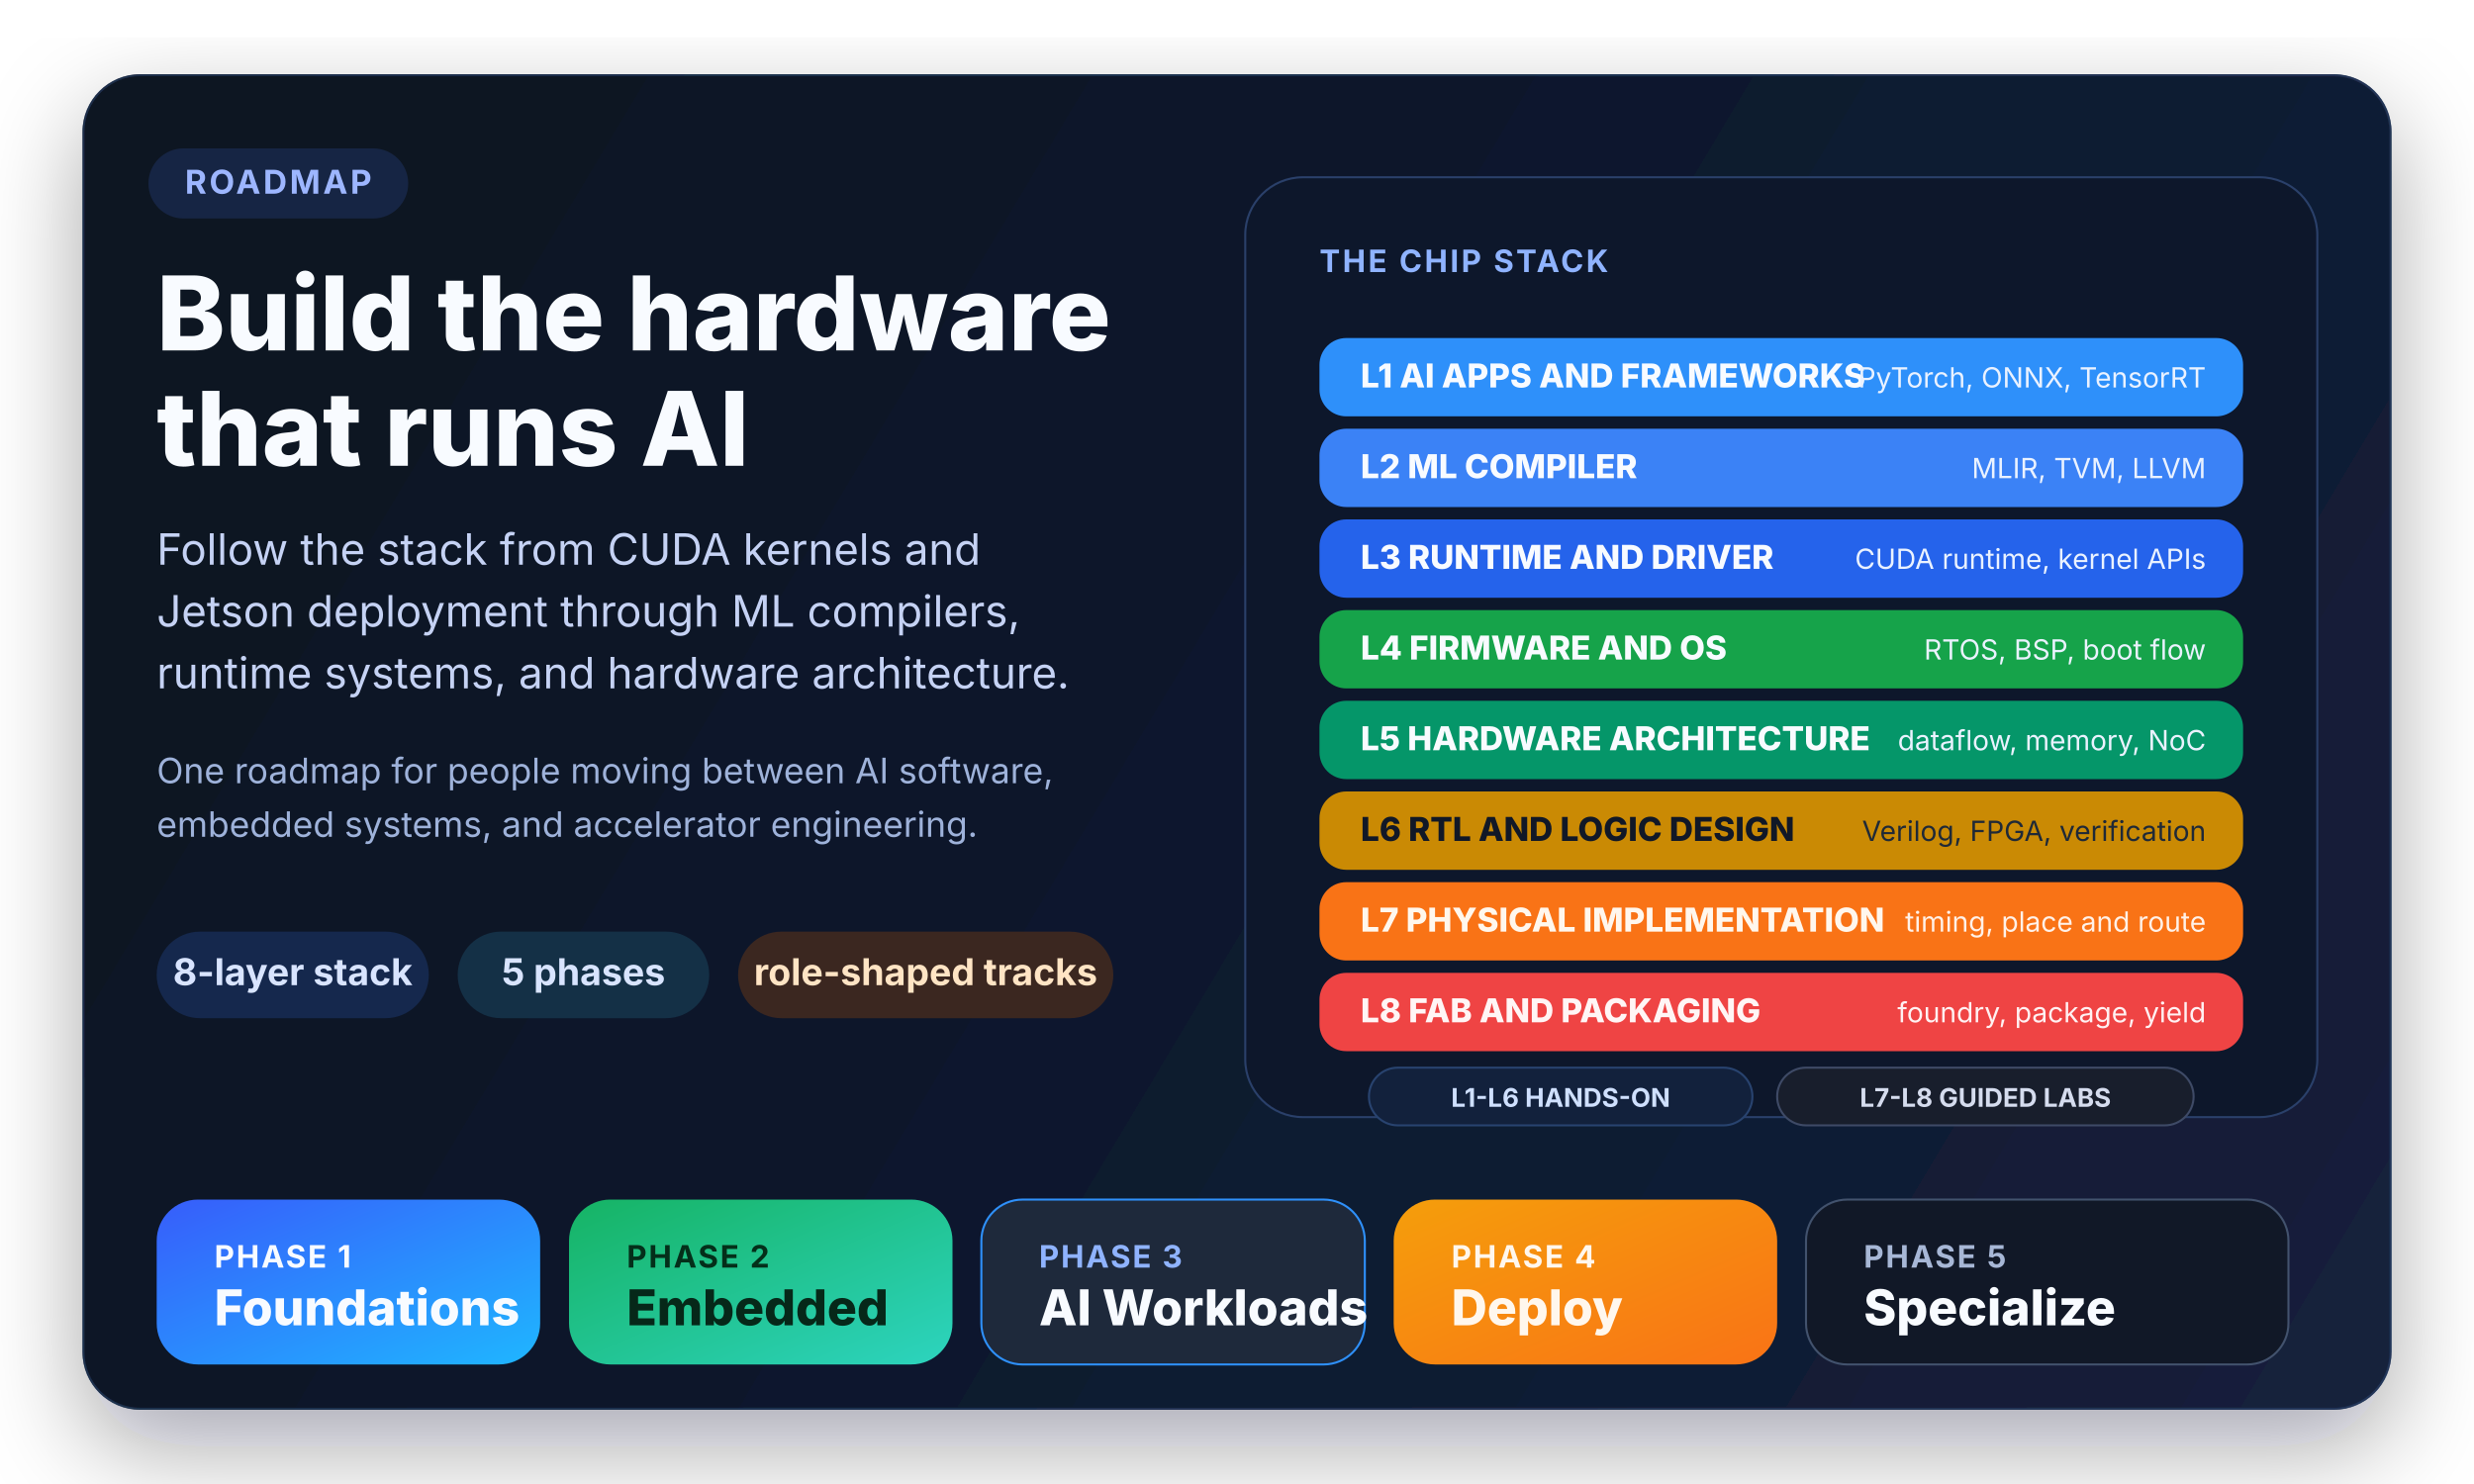
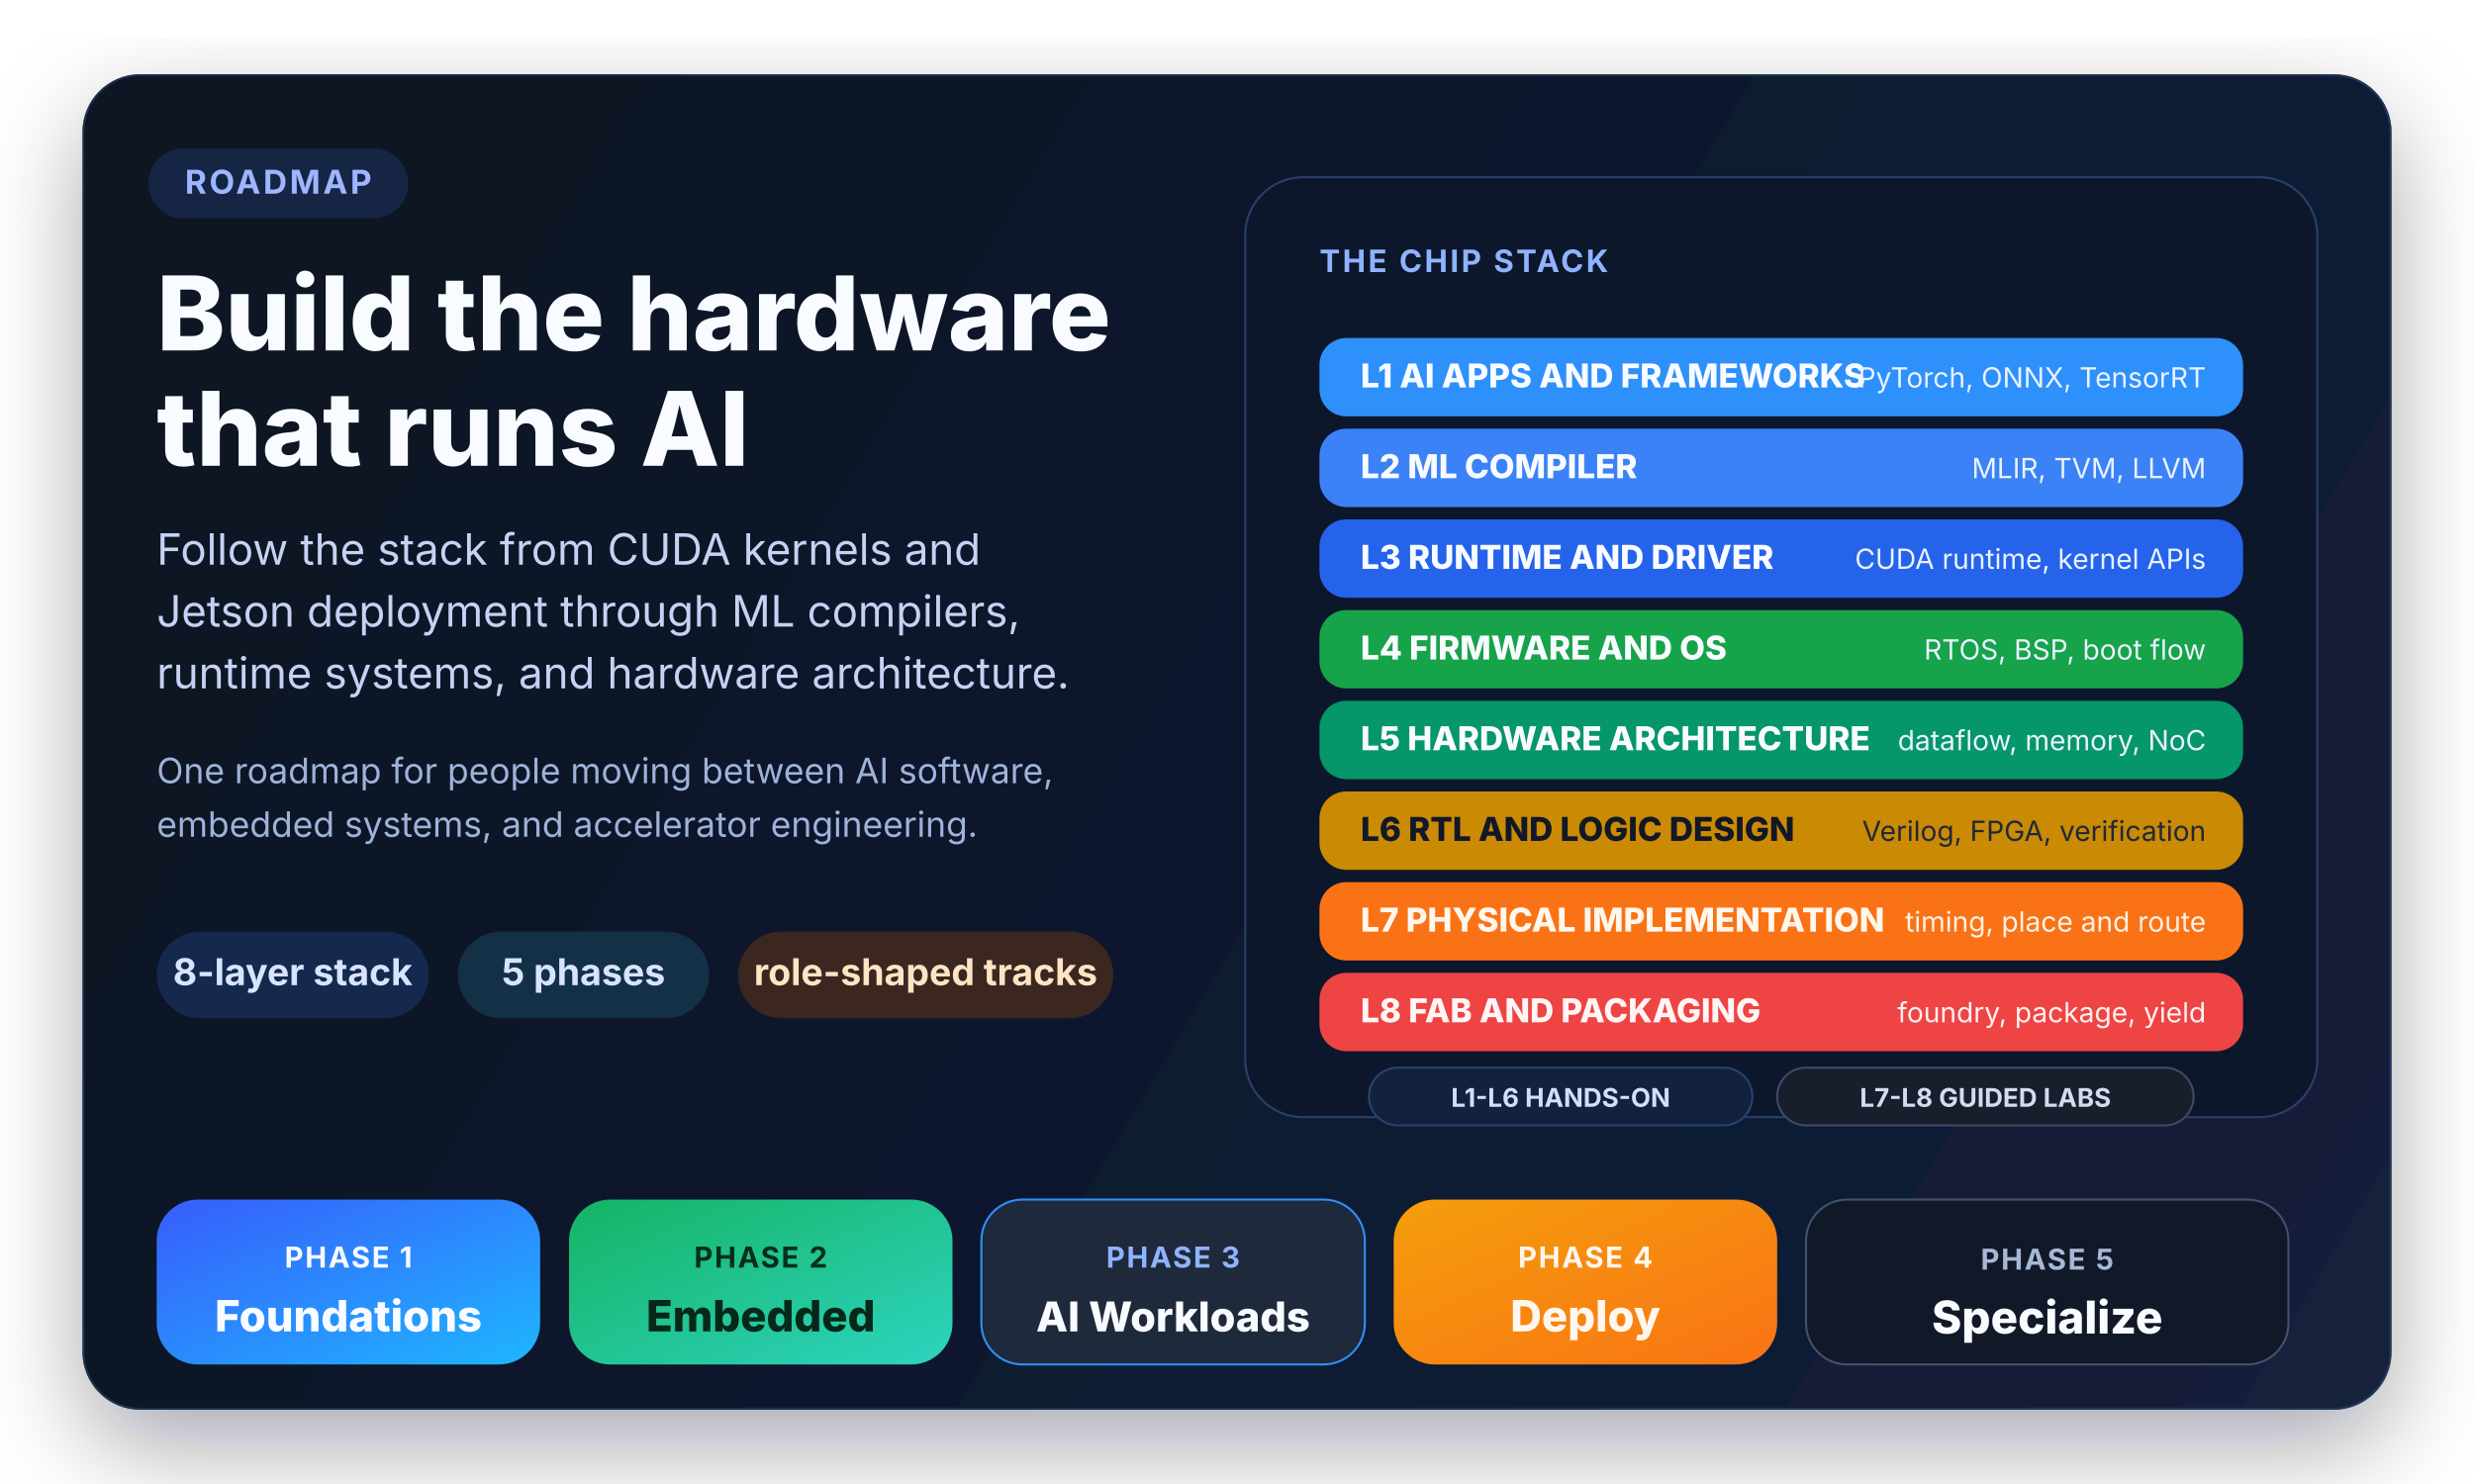
<svg xmlns="http://www.w3.org/2000/svg" width="1200" height="720" viewBox="0 0 1200 720" fill="none">
  <defs>
    <linearGradient id="bg" x1="68" y1="44" x2="1138" y2="684" gradientUnits="userSpaceOnUse">
      <stop stop-color="#0B1220" />
      <stop offset="1" stop-color="#13203B" />
    </linearGradient>
    <linearGradient id="phaseA" x1="0" y1="0" x2="1" y2="1">
      <stop stop-color="#375DFB" />
      <stop offset="1" stop-color="#1FB6FF" />
    </linearGradient>
    <linearGradient id="phaseB" x1="0" y1="0" x2="1" y2="1">
      <stop stop-color="#16B364" />
      <stop offset="1" stop-color="#2DD4BF" />
    </linearGradient>
    <linearGradient id="phaseC" x1="0" y1="0" x2="1" y2="1">
      <stop stop-color="#F59E0B" />
      <stop offset="1" stop-color="#F97316" />
    </linearGradient>
    <filter id="shadow" x="0" y="0" width="1200" height="720" filterUnits="userSpaceOnUse" color-interpolation-filters="sRGB">
      <feDropShadow dx="0" dy="18" stdDeviation="24" flood-color="#020817" flood-opacity="0.34" />
    </filter>
  </defs>
  <g filter="url(#shadow)">
    <rect x="40" y="36" width="1120" height="648" rx="28" fill="url(#bg)" />
    <rect x="40.5" y="36.5" width="1119" height="647" rx="27.5" stroke="#35507D" stroke-opacity="0.45" />
  </g>
  <rect x="72" y="72" width="126" height="34" rx="17" fill="#162544" />
  <text x="135" y="94" text-anchor="middle" fill="#9DB6FF" font-family="Inter, Arial, sans-serif" font-size="16" font-weight="700" letter-spacing="0.08em">ROADMAP</text>
  <text x="76" y="170" fill="#F8FBFF" font-family="Inter, Arial, sans-serif" font-size="50" font-weight="800">Build the hardware</text>
  <text x="76" y="226" fill="#F8FBFF" font-family="Inter, Arial, sans-serif" font-size="50" font-weight="800">that runs AI</text>
  <text x="76" y="274" fill="#C5D2F4" font-family="Inter, Arial, sans-serif" font-size="21">Follow the stack from CUDA kernels and</text>
  <text x="76" y="304" fill="#C5D2F4" font-family="Inter, Arial, sans-serif" font-size="21">Jetson deployment through ML compilers,</text>
  <text x="76" y="334" fill="#C5D2F4" font-family="Inter, Arial, sans-serif" font-size="21">runtime systems, and hardware architecture.</text>
  <text x="76" y="380" fill="#9EB2DA" font-family="Inter, Arial, sans-serif" font-size="17">One roadmap for people moving between AI software,</text>
  <text x="76" y="406" fill="#9EB2DA" font-family="Inter, Arial, sans-serif" font-size="17">embedded systems, and accelerator engineering.</text>
  <rect x="76" y="452" width="132" height="42" rx="21" fill="#15284D" />
  <text x="142" y="478" text-anchor="middle" fill="#D8E4FF" font-family="Inter, Arial, sans-serif" font-size="18" font-weight="700">8-layer stack</text>
  <rect x="222" y="452" width="122" height="42" rx="21" fill="#143046" />
  <text x="283" y="478" text-anchor="middle" fill="#D8E4FF" font-family="Inter, Arial, sans-serif" font-size="18" font-weight="700">5 phases</text>
  <rect x="358" y="452" width="182" height="42" rx="21" fill="#3B2720" />
  <text x="449" y="478" text-anchor="middle" fill="#FFE4C4" font-family="Inter, Arial, sans-serif" font-size="18" font-weight="700">role-shaped tracks</text>
  <rect x="604" y="86" width="520" height="456" rx="28" fill="#0D172B" stroke="#2A406A" />
  <text x="640" y="132" fill="#8FB3FF" font-family="Inter, Arial, sans-serif" font-size="15" font-weight="700" letter-spacing="0.08em">THE CHIP STACK</text>
  <rect x="640" y="164" width="448" height="38" rx="13" fill="#2E90FA" />
  <text x="660" y="188" fill="#F8FBFF" font-family="Inter, Arial, sans-serif" font-size="16" font-weight="800">L1  AI APPS AND FRAMEWORKS</text>
  <text x="1070" y="188" text-anchor="end" fill="#EAF2FF" font-family="Inter, Arial, sans-serif" font-size="13.5">PyTorch, ONNX, TensorRT</text>
  <rect x="640" y="208" width="448" height="38" rx="13" fill="#3B82F6" />
  <text x="660" y="232" fill="#F8FBFF" font-family="Inter, Arial, sans-serif" font-size="16" font-weight="800">L2  ML COMPILER</text>
  <text x="1070" y="232" text-anchor="end" fill="#EAF2FF" font-family="Inter, Arial, sans-serif" font-size="13.5">MLIR, TVM, LLVM</text>
  <rect x="640" y="252" width="448" height="38" rx="13" fill="#2563EB" />
  <text x="660" y="276" fill="#F8FBFF" font-family="Inter, Arial, sans-serif" font-size="16" font-weight="800">L3  RUNTIME AND DRIVER</text>
  <text x="1070" y="276" text-anchor="end" fill="#EAF2FF" font-family="Inter, Arial, sans-serif" font-size="13.5">CUDA runtime, kernel APIs</text>
  <rect x="640" y="296" width="448" height="38" rx="13" fill="#16A34A" />
  <text x="660" y="320" fill="#F8FBFF" font-family="Inter, Arial, sans-serif" font-size="16" font-weight="800">L4  FIRMWARE AND OS</text>
  <text x="1070" y="320" text-anchor="end" fill="#EAF2FF" font-family="Inter, Arial, sans-serif" font-size="13.5">RTOS, BSP, boot flow</text>
  <rect x="640" y="340" width="448" height="38" rx="13" fill="#059669" />
  <text x="660" y="364" fill="#F8FBFF" font-family="Inter, Arial, sans-serif" font-size="16" font-weight="800">L5  HARDWARE ARCHITECTURE</text>
  <text x="1070" y="364" text-anchor="end" fill="#EAF2FF" font-family="Inter, Arial, sans-serif" font-size="13.5">dataflow, memory, NoC</text>
  <rect x="640" y="384" width="448" height="38" rx="13" fill="#CA8A04" />
  <text x="660" y="408" fill="#111827" font-family="Inter, Arial, sans-serif" font-size="16" font-weight="800">L6  RTL AND LOGIC DESIGN</text>
  <text x="1070" y="408" text-anchor="end" fill="#1F2937" font-family="Inter, Arial, sans-serif" font-size="13.5">Verilog, FPGA, verification</text>
  <rect x="640" y="428" width="448" height="38" rx="13" fill="#F97316" />
  <text x="660" y="452" fill="#FFF7ED" font-family="Inter, Arial, sans-serif" font-size="16" font-weight="800">L7  PHYSICAL IMPLEMENTATION</text>
  <text x="1070" y="452" text-anchor="end" fill="#FFF1E8" font-family="Inter, Arial, sans-serif" font-size="13.5">timing, place and route</text>
  <rect x="640" y="472" width="448" height="38" rx="13" fill="#EF4444" />
  <text x="660" y="496" fill="#FFF5F5" font-family="Inter, Arial, sans-serif" font-size="16" font-weight="800">L8  FAB AND PACKAGING</text>
  <text x="1070" y="496" text-anchor="end" fill="#FFF1F2" font-family="Inter, Arial, sans-serif" font-size="13.5">foundry, package, yield</text>
  <rect x="664" y="518" width="186" height="28" rx="14" fill="#12213C" stroke="#28436F" />
  <text x="757" y="537" text-anchor="middle" fill="#CFE0FF" font-family="Inter, Arial, sans-serif" font-size="12.5" font-weight="700">L1-L6 HANDS-ON</text>
  <rect x="862" y="518" width="202" height="28" rx="14" fill="#181E2C" stroke="#3E4A66" />
  <text x="963" y="537" text-anchor="middle" fill="#D5DCEE" font-family="Inter, Arial, sans-serif" font-size="12.5" font-weight="700">L7-L8 GUIDED LABS</text>
  <rect x="76" y="582" width="186" height="80" rx="20" fill="url(#phaseA)" />
-   <text x="104" y="615" fill="#F8FBFF" font-family="Inter, Arial, sans-serif" font-size="15" font-weight="700" letter-spacing="0.06em">PHASE 1</text>
-   <text x="104" y="643" fill="#F8FBFF" font-family="Inter, Arial, sans-serif" font-size="24" font-weight="800">Foundations</text>
+   <text x="169" y="615" text-anchor="middle" fill="#F8FBFF" font-family="Inter, Arial, sans-serif" font-size="14" font-weight="700" letter-spacing="0.06em">PHASE 1</text>
+   <text x="169" y="646" text-anchor="middle" fill="#F8FBFF" font-family="Inter, Arial, sans-serif" font-size="21" font-weight="800">Foundations</text>
  <rect x="276" y="582" width="186" height="80" rx="20" fill="url(#phaseB)" />
-   <text x="304" y="615" fill="#042F1A" font-family="Inter, Arial, sans-serif" font-size="15" font-weight="700" letter-spacing="0.06em">PHASE 2</text>
-   <text x="304" y="643" fill="#062819" font-family="Inter, Arial, sans-serif" font-size="24" font-weight="800">Embedded</text>
+   <text x="369" y="615" text-anchor="middle" fill="#042F1A" font-family="Inter, Arial, sans-serif" font-size="14" font-weight="700" letter-spacing="0.06em">PHASE 2</text>
+   <text x="369" y="646" text-anchor="middle" fill="#062819" font-family="Inter, Arial, sans-serif" font-size="21" font-weight="800">Embedded</text>
  <rect x="476" y="582" width="186" height="80" rx="20" fill="#1E293B" stroke="#2E90FA" />
-   <text x="504" y="615" fill="#8FB3FF" font-family="Inter, Arial, sans-serif" font-size="15" font-weight="700" letter-spacing="0.06em">PHASE 3</text>
-   <text x="504" y="643" fill="#F8FBFF" font-family="Inter, Arial, sans-serif" font-size="24" font-weight="800">AI Workloads</text>
+   <text x="569" y="615" text-anchor="middle" fill="#8FB3FF" font-family="Inter, Arial, sans-serif" font-size="14" font-weight="700" letter-spacing="0.06em">PHASE 3</text>
+   <text x="569" y="646" text-anchor="middle" fill="#F8FBFF" font-family="Inter, Arial, sans-serif" font-size="20" font-weight="800">AI Workloads</text>
  <rect x="676" y="582" width="186" height="80" rx="20" fill="url(#phaseC)" />
-   <text x="704" y="615" fill="#FFF7ED" font-family="Inter, Arial, sans-serif" font-size="15" font-weight="700" letter-spacing="0.06em">PHASE 4</text>
-   <text x="704" y="643" fill="#FFF7ED" font-family="Inter, Arial, sans-serif" font-size="24" font-weight="800">Deploy</text>
+   <text x="769" y="615" text-anchor="middle" fill="#FFF7ED" font-family="Inter, Arial, sans-serif" font-size="14" font-weight="700" letter-spacing="0.06em">PHASE 4</text>
+   <text x="769" y="646" text-anchor="middle" fill="#FFF7ED" font-family="Inter, Arial, sans-serif" font-size="21" font-weight="800">Deploy</text>
  <rect x="876" y="582" width="234" height="80" rx="20" fill="#111827" stroke="#42526D" />
-   <text x="904" y="615" fill="#A7B7D6" font-family="Inter, Arial, sans-serif" font-size="15" font-weight="700" letter-spacing="0.06em">PHASE 5</text>
-   <text x="904" y="643" fill="#F8FBFF" font-family="Inter, Arial, sans-serif" font-size="24" font-weight="800">Specialize</text>
+   <text x="993" y="616" text-anchor="middle" fill="#A7B7D6" font-family="Inter, Arial, sans-serif" font-size="14" font-weight="700" letter-spacing="0.06em">PHASE 5</text>
+   <text x="993" y="647" text-anchor="middle" fill="#F8FBFF" font-family="Inter, Arial, sans-serif" font-size="22" font-weight="800">Specialize</text>
</svg>
